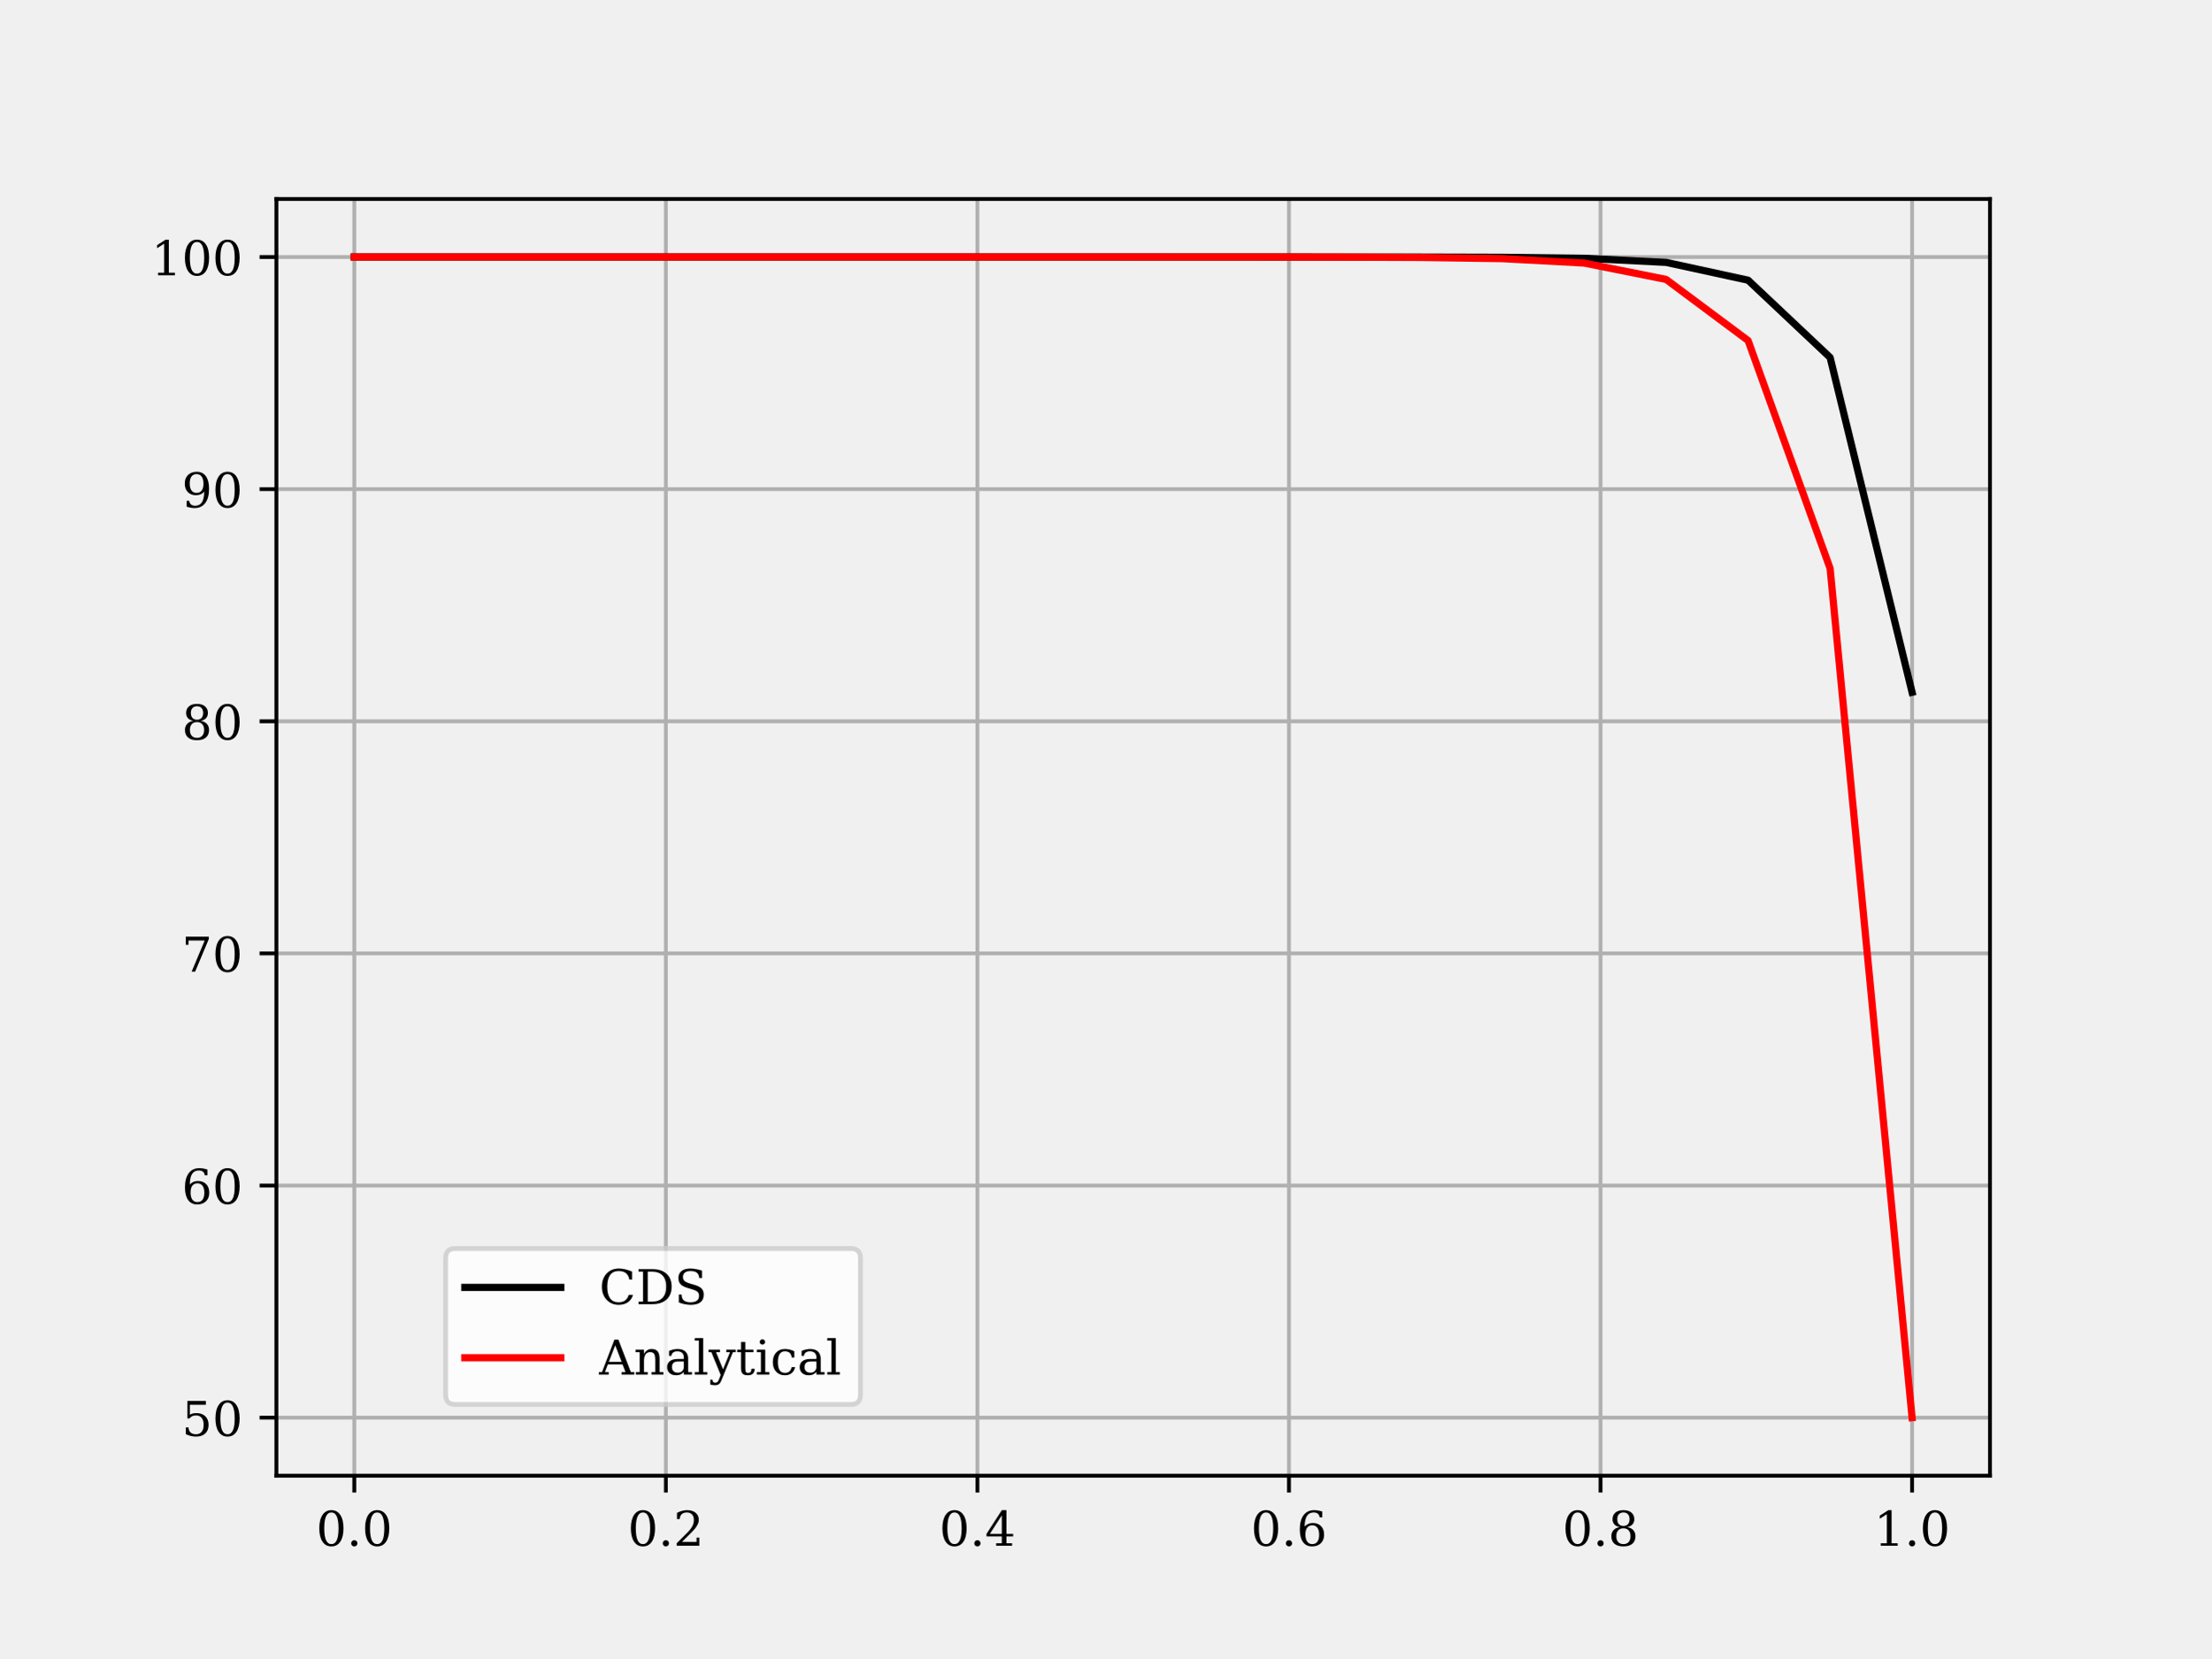
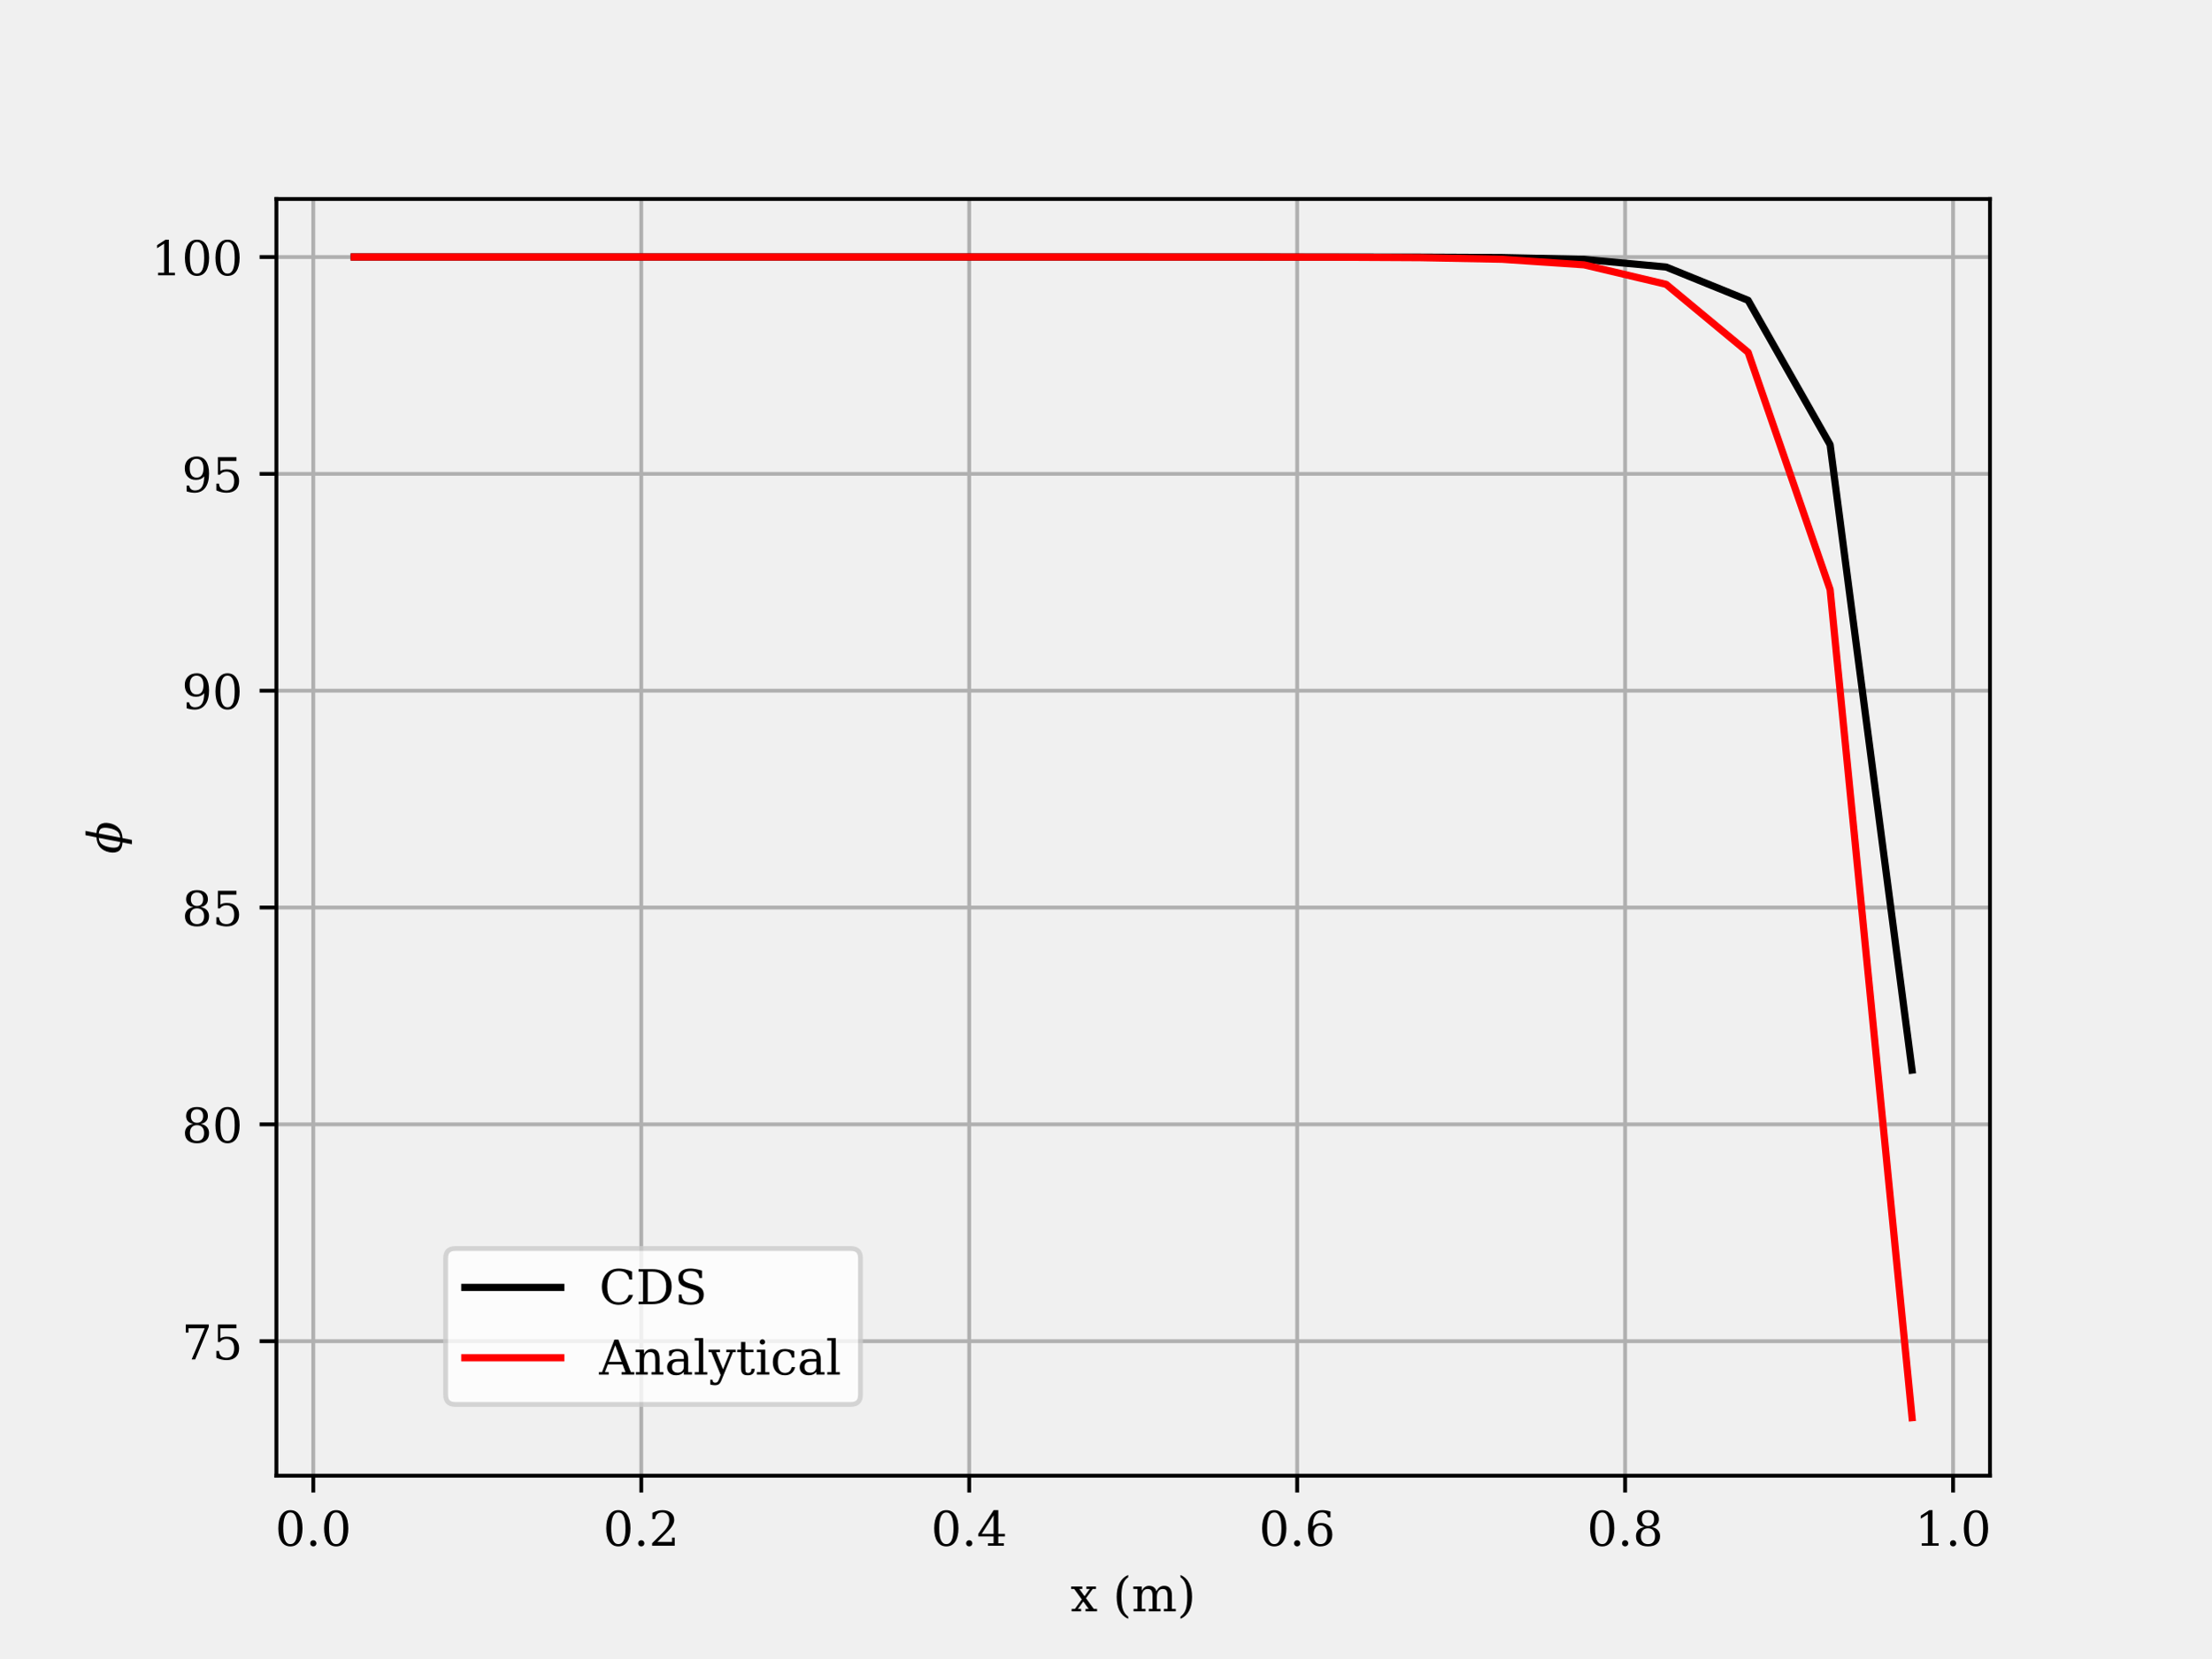
<svg xmlns="http://www.w3.org/2000/svg" xmlns:xlink="http://www.w3.org/1999/xlink" height="345.6pt" version="1.1" viewBox="0 0 460.8 345.6" width="460.8pt">
  <defs>
    <style type="text/css">*{stroke-linecap:butt;stroke-linejoin:round;}</style>
  </defs>
  <g id="figure_1">
    <g id="patch_1">
      <path d="M 0 345.6  L 460.8 345.6  L 460.8 0  L 0 0  z " style="fill:none;" />
    </g>
    <g id="axes_1">
      <g id="patch_2">
        <path d="M 57.6 307.584  L 414.72 307.584  L 414.72 41.472  L 57.6 41.472  z " style="fill:none;" />
      </g>
      <g id="matplotlib.axis_1">
        <g id="xtick_1">
          <g id="line2d_1">
-             <path clip-path="url(#p022696ef06)" d="M 73.833 307.584  L 73.833 41.472  " style="fill:none;stroke:#b0b0b0;stroke-linecap:square;stroke-width:0.8;" />
+             <path clip-path="url(#p934cf7abd0)" d="M 65.289 307.584  L 65.289 41.472  " style="fill:none;stroke:#b0b0b0;stroke-linecap:square;stroke-width:0.8;" />
          </g>
          <g id="line2d_2">
            <defs>
-               <path d="M 0 0  L 0 3.5  " id="m796ed88a28" style="stroke:#000000;stroke-width:0.8;" />
+               <path d="M 0 0  L 0 3.5  " id="m7d85e6bd20" style="stroke:#000000;stroke-width:0.8;" />
            </defs>
            <g>
-               <use style="stroke:#000000;stroke-width:0.8;" x="73.833" xlink:href="#m796ed88a28" y="307.584" />
+               <use style="stroke:#000000;stroke-width:0.8;" x="65.289" xlink:href="#m7d85e6bd20" y="307.584" />
            </g>
          </g>
          <g id="text_1">
-             <g transform="translate(65.88116 322.1824)scale(0.1 -0.1)">
+             <g transform="translate(57.33762 322.1824)scale(0.1 -0.1)">
              <defs>
                <path d="M 2034 219  Q 2513 219 2750 744  Q 2988 1269 2988 2328  Q 2988 3391 2750 3916  Q 2513 4441 2034 4441  Q 1556 4441 1318 3916  Q 1081 3391 1081 2328  Q 1081 1269 1318 744  Q 1556 219 2034 219  z M 2034 -91  Q 1275 -91 848 546  Q 422 1184 422 2328  Q 422 3475 848 4112  Q 1275 4750 2034 4750  Q 2797 4750 3222 4112  Q 3647 3475 3647 2328  Q 3647 1184 3222 546  Q 2797 -91 2034 -91  z " id="DejaVuSerif-30" transform="scale(0.015625)" />
                <path d="M 603 325  Q 603 500 722 622  Q 841 744 1019 744  Q 1191 744 1312 622  Q 1434 500 1434 325  Q 1434 153 1312 31  Q 1191 -91 1019 -91  Q 841 -91 722 29  Q 603 150 603 325  z " id="DejaVuSerif-2e" transform="scale(0.015625)" />
              </defs>
              <use xlink:href="#DejaVuSerif-30" />
              <use x="63.623" xlink:href="#DejaVuSerif-2e" />
              <use x="95.41" xlink:href="#DejaVuSerif-30" />
            </g>
          </g>
        </g>
        <g id="xtick_2">
          <g id="line2d_3">
-             <path clip-path="url(#p022696ef06)" d="M 138.764 307.584  L 138.764 41.472  " style="fill:none;stroke:#b0b0b0;stroke-linecap:square;stroke-width:0.8;" />
+             <path clip-path="url(#p934cf7abd0)" d="M 133.638 307.584  L 133.638 41.472  " style="fill:none;stroke:#b0b0b0;stroke-linecap:square;stroke-width:0.8;" />
          </g>
          <g id="line2d_4">
            <g>
-               <use style="stroke:#000000;stroke-width:0.8;" x="138.764" xlink:href="#m796ed88a28" y="307.584" />
+               <use style="stroke:#000000;stroke-width:0.8;" x="133.638" xlink:href="#m7d85e6bd20" y="307.584" />
            </g>
          </g>
          <g id="text_2">
-             <g transform="translate(130.8121 322.1824)scale(0.1 -0.1)">
+             <g transform="translate(125.6859 322.1824)scale(0.1 -0.1)">
              <defs>
                <path d="M 819 3553  L 469 3553  L 469 4384  Q 803 4563 1142 4656  Q 1481 4750 1806 4750  Q 2534 4750 2956 4397  Q 3378 4044 3378 3438  Q 3378 2753 2422 1800  Q 2347 1728 2309 1691  L 1131 513  L 3078 513  L 3078 1088  L 3444 1088  L 3444 0  L 434 0  L 434 341  L 1850 1753  Q 2319 2222 2519 2614  Q 2719 3006 2719 3438  Q 2719 3909 2473 4175  Q 2228 4441 1797 4441  Q 1350 4441 1106 4219  Q 863 3997 819 3553  z " id="DejaVuSerif-32" transform="scale(0.015625)" />
              </defs>
              <use xlink:href="#DejaVuSerif-30" />
              <use x="63.623" xlink:href="#DejaVuSerif-2e" />
              <use x="95.41" xlink:href="#DejaVuSerif-32" />
            </g>
          </g>
        </g>
        <g id="xtick_3">
          <g id="line2d_5">
-             <path clip-path="url(#p022696ef06)" d="M 203.695 307.584  L 203.695 41.472  " style="fill:none;stroke:#b0b0b0;stroke-linecap:square;stroke-width:0.8;" />
+             <path clip-path="url(#p934cf7abd0)" d="M 201.986 307.584  L 201.986 41.472  " style="fill:none;stroke:#b0b0b0;stroke-linecap:square;stroke-width:0.8;" />
          </g>
          <g id="line2d_6">
            <g>
-               <use style="stroke:#000000;stroke-width:0.8;" x="203.695" xlink:href="#m796ed88a28" y="307.584" />
+               <use style="stroke:#000000;stroke-width:0.8;" x="201.986" xlink:href="#m7d85e6bd20" y="307.584" />
            </g>
          </g>
          <g id="text_3">
-             <g transform="translate(195.743 322.1824)scale(0.1 -0.1)">
+             <g transform="translate(194.0343 322.1824)scale(0.1 -0.1)">
              <defs>
                <path d="M 2234 1581  L 2234 4063  L 641 1581  L 2234 1581  z M 3609 0  L 1484 0  L 1484 331  L 2234 331  L 2234 1247  L 197 1247  L 197 1588  L 2241 4750  L 2859 4750  L 2859 1581  L 3750 1581  L 3750 1247  L 2859 1247  L 2859 331  L 3609 331  L 3609 0  z " id="DejaVuSerif-34" transform="scale(0.015625)" />
              </defs>
              <use xlink:href="#DejaVuSerif-30" />
              <use x="63.623" xlink:href="#DejaVuSerif-2e" />
              <use x="95.41" xlink:href="#DejaVuSerif-34" />
            </g>
          </g>
        </g>
        <g id="xtick_4">
          <g id="line2d_7">
-             <path clip-path="url(#p022696ef06)" d="M 268.625 307.584  L 268.625 41.472  " style="fill:none;stroke:#b0b0b0;stroke-linecap:square;stroke-width:0.8;" />
+             <path clip-path="url(#p934cf7abd0)" d="M 270.334 307.584  L 270.334 41.472  " style="fill:none;stroke:#b0b0b0;stroke-linecap:square;stroke-width:0.8;" />
          </g>
          <g id="line2d_8">
            <g>
-               <use style="stroke:#000000;stroke-width:0.8;" x="268.625" xlink:href="#m796ed88a28" y="307.584" />
+               <use style="stroke:#000000;stroke-width:0.8;" x="270.334" xlink:href="#m7d85e6bd20" y="307.584" />
            </g>
          </g>
          <g id="text_4">
-             <g transform="translate(260.6739 322.1824)scale(0.1 -0.1)">
+             <g transform="translate(262.3826 322.1824)scale(0.1 -0.1)">
              <defs>
                <path d="M 2094 219  Q 2534 219 2771 542  Q 3009 866 3009 1472  Q 3009 2078 2771 2401  Q 2534 2725 2094 2725  Q 1647 2725 1412 2412  Q 1178 2100 1178 1509  Q 1178 888 1415 553  Q 1653 219 2094 219  z M 1075 2569  Q 1288 2803 1556 2918  Q 1825 3034 2163 3034  Q 2859 3034 3264 2615  Q 3669 2197 3669 1472  Q 3669 763 3233 336  Q 2797 -91 2069 -91  Q 1278 -91 853 498  Q 428 1088 428 2181  Q 428 3406 931 4078  Q 1434 4750 2350 4750  Q 2597 4750 2869 4703  Q 3141 4656 3425 4563  L 3425 3794  L 3072 3794  Q 3034 4109 2831 4275  Q 2628 4441 2284 4441  Q 1678 4441 1381 3981  Q 1084 3522 1075 2569  z " id="DejaVuSerif-36" transform="scale(0.015625)" />
              </defs>
              <use xlink:href="#DejaVuSerif-30" />
              <use x="63.623" xlink:href="#DejaVuSerif-2e" />
              <use x="95.41" xlink:href="#DejaVuSerif-36" />
            </g>
          </g>
        </g>
        <g id="xtick_5">
          <g id="line2d_9">
-             <path clip-path="url(#p022696ef06)" d="M 333.556 307.584  L 333.556 41.472  " style="fill:none;stroke:#b0b0b0;stroke-linecap:square;stroke-width:0.8;" />
+             <path clip-path="url(#p934cf7abd0)" d="M 338.682 307.584  L 338.682 41.472  " style="fill:none;stroke:#b0b0b0;stroke-linecap:square;stroke-width:0.8;" />
          </g>
          <g id="line2d_10">
            <g>
-               <use style="stroke:#000000;stroke-width:0.8;" x="333.556" xlink:href="#m796ed88a28" y="307.584" />
+               <use style="stroke:#000000;stroke-width:0.8;" x="338.682" xlink:href="#m7d85e6bd20" y="307.584" />
            </g>
          </g>
          <g id="text_5">
-             <g transform="translate(325.6048 322.1824)scale(0.1 -0.1)">
+             <g transform="translate(330.7309 322.1824)scale(0.1 -0.1)">
              <defs>
                <path d="M 2981 1275  Q 2981 1775 2732 2051  Q 2484 2328 2034 2328  Q 1584 2328 1336 2051  Q 1088 1775 1088 1275  Q 1088 772 1336 495  Q 1584 219 2034 219  Q 2484 219 2732 495  Q 2981 772 2981 1275  z M 2853 3541  Q 2853 3966 2637 4203  Q 2422 4441 2034 4441  Q 1650 4441 1433 4203  Q 1216 3966 1216 3541  Q 1216 3113 1433 2875  Q 1650 2638 2034 2638  Q 2422 2638 2637 2875  Q 2853 3113 2853 3541  z M 2516 2484  Q 3047 2413 3344 2092  Q 3641 1772 3641 1275  Q 3641 619 3225 264  Q 2809 -91 2034 -91  Q 1263 -91 845 264  Q 428 619 428 1275  Q 428 1772 725 2092  Q 1022 2413 1556 2484  Q 1084 2569 832 2842  Q 581 3116 581 3541  Q 581 4103 968 4426  Q 1356 4750 2034 4750  Q 2713 4750 3100 4426  Q 3488 4103 3488 3541  Q 3488 3116 3236 2842  Q 2984 2569 2516 2484  z " id="DejaVuSerif-38" transform="scale(0.015625)" />
              </defs>
              <use xlink:href="#DejaVuSerif-30" />
              <use x="63.623" xlink:href="#DejaVuSerif-2e" />
              <use x="95.41" xlink:href="#DejaVuSerif-38" />
            </g>
          </g>
        </g>
        <g id="xtick_6">
          <g id="line2d_11">
-             <path clip-path="url(#p022696ef06)" d="M 398.487 307.584  L 398.487 41.472  " style="fill:none;stroke:#b0b0b0;stroke-linecap:square;stroke-width:0.8;" />
+             <path clip-path="url(#p934cf7abd0)" d="M 407.031 307.584  L 407.031 41.472  " style="fill:none;stroke:#b0b0b0;stroke-linecap:square;stroke-width:0.8;" />
          </g>
          <g id="line2d_12">
            <g>
-               <use style="stroke:#000000;stroke-width:0.8;" x="398.487" xlink:href="#m796ed88a28" y="307.584" />
+               <use style="stroke:#000000;stroke-width:0.8;" x="407.031" xlink:href="#m7d85e6bd20" y="307.584" />
            </g>
          </g>
          <g id="text_6">
-             <g transform="translate(390.5357 322.1824)scale(0.1 -0.1)">
+             <g transform="translate(399.0793 322.1824)scale(0.1 -0.1)">
              <defs>
                <path d="M 909 0  L 909 331  L 1722 331  L 1722 4213  L 781 3603  L 781 4013  L 1919 4750  L 2350 4750  L 2350 331  L 3163 331  L 3163 0  L 909 0  z " id="DejaVuSerif-31" transform="scale(0.015625)" />
              </defs>
              <use xlink:href="#DejaVuSerif-31" />
              <use x="63.623" xlink:href="#DejaVuSerif-2e" />
              <use x="95.41" xlink:href="#DejaVuSerif-30" />
            </g>
+           </g>
+         </g>
+         <g id="text_7">
+           <g transform="translate(223.1084 335.8606)scale(0.1 -0.1)">
+             <defs>
+               <path d="M 1863 2028  L 2559 2988  L 2113 2988  L 2113 3322  L 3391 3322  L 3391 2988  L 2950 2988  L 2059 1759  L 3097 331  L 3531 331  L 3531 0  L 1997 0  L 1997 331  L 2419 331  L 1697 1325  L 972 331  L 1403 331  L 1403 0  L 141 0  L 141 331  L 581 331  L 1497 1594  L 488 2988  L 78 2988  L 78 3322  L 1563 3322  L 1563 2988  L 1166 2988  L 1863 2028  z " id="DejaVuSerif-78" transform="scale(0.015625)" />
+               <path id="DejaVuSerif-20" transform="scale(0.015625)" />
+               <path d="M 2041 -997  Q 1281 -656 893 83  Q 506 822 506 1931  Q 506 3044 893 3783  Q 1281 4522 2041 4863  L 2041 4556  Q 1559 4225 1350 3623  Q 1141 3022 1141 1931  Q 1141 844 1350 242  Q 1559 -359 2041 -691  L 2041 -997  z " id="DejaVuSerif-28" transform="scale(0.015625)" />
+               <path d="M 3316 2675  Q 3481 3041 3739 3227  Q 3997 3413 4341 3413  Q 4863 3413 5119 3089  Q 5375 2766 5375 2113  L 5375 331  L 5894 331  L 5894 0  L 4300 0  L 4300 331  L 4800 331  L 4800 2047  Q 4800 2556 4650 2772  Q 4500 2988 4153 2988  Q 3769 2988 3567 2697  Q 3366 2406 3366 1850  L 3366 331  L 3866 331  L 3866 0  L 2291 0  L 2291 331  L 2791 331  L 2791 2069  Q 2791 2566 2641 2777  Q 2491 2988 2144 2988  Q 1759 2988 1557 2697  Q 1356 2406 1356 1850  L 1356 331  L 1856 331  L 1856 0  L 263 0  L 263 331  L 781 331  L 781 2994  L 231 2994  L 231 3322  L 1356 3322  L 1356 2731  Q 1516 3063 1762 3238  Q 2009 3413 2322 3413  Q 2709 3413 2968 3220  Q 3228 3028 3316 2675  z " id="DejaVuSerif-6d" transform="scale(0.015625)" />
+               <path d="M 453 -997  L 453 -691  Q 934 -359 1145 242  Q 1356 844 1356 1931  Q 1356 3022 1145 3623  Q 934 4225 453 4556  L 453 4863  Q 1216 4522 1603 3783  Q 1991 3044 1991 1931  Q 1991 822 1603 83  Q 1216 -656 453 -997  z " id="DejaVuSerif-29" transform="scale(0.015625)" />
+             </defs>
+             <use xlink:href="#DejaVuSerif-78" />
+             <use x="56.396" xlink:href="#DejaVuSerif-20" />
+             <use x="88.184" xlink:href="#DejaVuSerif-28" />
+             <use x="127.197" xlink:href="#DejaVuSerif-6d" />
+             <use x="222.021" xlink:href="#DejaVuSerif-29" />
          </g>
        </g>
      </g>
      <g id="matplotlib.axis_2">
        <g id="ytick_1">
          <g id="line2d_13">
-             <path clip-path="url(#p022696ef06)" d="M 57.6 295.488  L 414.72 295.488  " style="fill:none;stroke:#b0b0b0;stroke-linecap:square;stroke-width:0.8;" />
+             <path clip-path="url(#p934cf7abd0)" d="M 57.6 279.551  L 414.72 279.551  " style="fill:none;stroke:#b0b0b0;stroke-linecap:square;stroke-width:0.8;" />
          </g>
          <g id="line2d_14">
            <defs>
-               <path d="M 0 0  L -3.5 0  " id="mfc58b69ab9" style="stroke:#000000;stroke-width:0.8;" />
+               <path d="M 0 0  L -3.5 0  " id="mcf8282a48e" style="stroke:#000000;stroke-width:0.8;" />
            </defs>
            <g>
-               <use style="stroke:#000000;stroke-width:0.8;" x="57.6" xlink:href="#mfc58b69ab9" y="295.488" />
-             </g>
-           </g>
-           <g id="text_7">
-             <g transform="translate(37.875 299.2872)scale(0.1 -0.1)">
-               <defs>
+               <use style="stroke:#000000;stroke-width:0.8;" x="57.6" xlink:href="#mcf8282a48e" y="279.551" />
+             </g>
+           </g>
+           <g id="text_8">
+             <g transform="translate(37.875 283.3503)scale(0.1 -0.1)">
+               <defs>
+                 <path d="M 3609 4347  L 1784 0  L 1319 0  L 3059 4153  L 903 4153  L 903 3578  L 538 3578  L 538 4666  L 3609 4666  L 3609 4347  z " id="DejaVuSerif-37" transform="scale(0.015625)" />
                <path d="M 3219 4666  L 3219 4153  L 1081 4153  L 1081 2816  Q 1244 2928 1461 2984  Q 1678 3041 1947 3041  Q 2703 3041 3140 2622  Q 3578 2203 3578 1478  Q 3578 738 3136 323  Q 2694 -91 1894 -91  Q 1572 -91 1234 -12  Q 897 66 544 225  L 544 1131  L 897 1131  Q 925 688 1179 453  Q 1434 219 1894 219  Q 2388 219 2653 544  Q 2919 869 2919 1478  Q 2919 2084 2655 2407  Q 2391 2731 1894 2731  Q 1613 2731 1398 2631  Q 1184 2531 1019 2322  L 750 2322  L 750 4666  L 3219 4666  z " id="DejaVuSerif-35" transform="scale(0.015625)" />
              </defs>
-               <use xlink:href="#DejaVuSerif-35" />
-               <use x="63.623" xlink:href="#DejaVuSerif-30" />
+               <use xlink:href="#DejaVuSerif-37" />
+               <use x="63.623" xlink:href="#DejaVuSerif-35" />
            </g>
          </g>
        </g>
        <g id="ytick_2">
          <g id="line2d_15">
-             <path clip-path="url(#p022696ef06)" d="M 57.6 247.104  L 414.72 247.104  " style="fill:none;stroke:#b0b0b0;stroke-linecap:square;stroke-width:0.8;" />
+             <path clip-path="url(#p934cf7abd0)" d="M 57.6 234.354  L 414.72 234.354  " style="fill:none;stroke:#b0b0b0;stroke-linecap:square;stroke-width:0.8;" />
          </g>
          <g id="line2d_16">
            <g>
-               <use style="stroke:#000000;stroke-width:0.8;" x="57.6" xlink:href="#mfc58b69ab9" y="247.104" />
-             </g>
-           </g>
-           <g id="text_8">
-             <g transform="translate(37.875 250.9032)scale(0.1 -0.1)">
-               <use xlink:href="#DejaVuSerif-36" />
+               <use style="stroke:#000000;stroke-width:0.8;" x="57.6" xlink:href="#mcf8282a48e" y="234.354" />
+             </g>
+           </g>
+           <g id="text_9">
+             <g transform="translate(37.875 238.1536)scale(0.1 -0.1)">
+               <use xlink:href="#DejaVuSerif-38" />
              <use x="63.623" xlink:href="#DejaVuSerif-30" />
            </g>
          </g>
        </g>
        <g id="ytick_3">
          <g id="line2d_17">
-             <path clip-path="url(#p022696ef06)" d="M 57.6 198.72  L 414.72 198.72  " style="fill:none;stroke:#b0b0b0;stroke-linecap:square;stroke-width:0.8;" />
+             <path clip-path="url(#p934cf7abd0)" d="M 57.6 189.158  L 414.72 189.158  " style="fill:none;stroke:#b0b0b0;stroke-linecap:square;stroke-width:0.8;" />
          </g>
          <g id="line2d_18">
            <g>
-               <use style="stroke:#000000;stroke-width:0.8;" x="57.6" xlink:href="#mfc58b69ab9" y="198.72" />
-             </g>
-           </g>
-           <g id="text_9">
-             <g transform="translate(37.875 202.5192)scale(0.1 -0.1)">
-               <defs>
-                 <path d="M 3609 4347  L 1784 0  L 1319 0  L 3059 4153  L 903 4153  L 903 3578  L 538 3578  L 538 4666  L 3609 4666  L 3609 4347  z " id="DejaVuSerif-37" transform="scale(0.015625)" />
-               </defs>
-               <use xlink:href="#DejaVuSerif-37" />
-               <use x="63.623" xlink:href="#DejaVuSerif-30" />
+               <use style="stroke:#000000;stroke-width:0.8;" x="57.6" xlink:href="#mcf8282a48e" y="189.158" />
+             </g>
+           </g>
+           <g id="text_10">
+             <g transform="translate(37.875 192.957)scale(0.1 -0.1)">
+               <use xlink:href="#DejaVuSerif-38" />
+               <use x="63.623" xlink:href="#DejaVuSerif-35" />
            </g>
          </g>
        </g>
        <g id="ytick_4">
          <g id="line2d_19">
-             <path clip-path="url(#p022696ef06)" d="M 57.6 150.336  L 414.72 150.336  " style="fill:none;stroke:#b0b0b0;stroke-linecap:square;stroke-width:0.8;" />
+             <path clip-path="url(#p934cf7abd0)" d="M 57.6 143.961  L 414.72 143.961  " style="fill:none;stroke:#b0b0b0;stroke-linecap:square;stroke-width:0.8;" />
          </g>
          <g id="line2d_20">
            <g>
-               <use style="stroke:#000000;stroke-width:0.8;" x="57.6" xlink:href="#mfc58b69ab9" y="150.336" />
-             </g>
-           </g>
-           <g id="text_10">
-             <g transform="translate(37.875 154.1352)scale(0.1 -0.1)">
-               <use xlink:href="#DejaVuSerif-38" />
+               <use style="stroke:#000000;stroke-width:0.8;" x="57.6" xlink:href="#mcf8282a48e" y="143.961" />
+             </g>
+           </g>
+           <g id="text_11">
+             <g transform="translate(37.875 147.7604)scale(0.1 -0.1)">
+               <defs>
+                 <path d="M 2994 2091  Q 2784 1856 2512 1740  Q 2241 1625 1900 1625  Q 1206 1625 804 2044  Q 403 2463 403 3188  Q 403 3897 839 4323  Q 1275 4750 2003 4750  Q 2794 4750 3217 4161  Q 3641 3572 3641 2478  Q 3641 1253 3137 581  Q 2634 -91 1722 -91  Q 1475 -91 1203 -44  Q 931 3 647 97  L 647 872  L 997 872  Q 1038 556 1241 387  Q 1444 219 1784 219  Q 2391 219 2687 676  Q 2984 1134 2994 2091  z M 1978 4441  Q 1534 4441 1298 4117  Q 1063 3794 1063 3188  Q 1063 2581 1298 2256  Q 1534 1931 1978 1931  Q 2422 1931 2658 2245  Q 2894 2559 2894 3150  Q 2894 3772 2656 4106  Q 2419 4441 1978 4441  z " id="DejaVuSerif-39" transform="scale(0.015625)" />
+               </defs>
+               <use xlink:href="#DejaVuSerif-39" />
              <use x="63.623" xlink:href="#DejaVuSerif-30" />
            </g>
          </g>
        </g>
        <g id="ytick_5">
          <g id="line2d_21">
-             <path clip-path="url(#p022696ef06)" d="M 57.6 101.952  L 414.72 101.952  " style="fill:none;stroke:#b0b0b0;stroke-linecap:square;stroke-width:0.8;" />
+             <path clip-path="url(#p934cf7abd0)" d="M 57.6 98.765  L 414.72 98.765  " style="fill:none;stroke:#b0b0b0;stroke-linecap:square;stroke-width:0.8;" />
          </g>
          <g id="line2d_22">
            <g>
-               <use style="stroke:#000000;stroke-width:0.8;" x="57.6" xlink:href="#mfc58b69ab9" y="101.952" />
-             </g>
-           </g>
-           <g id="text_11">
-             <g transform="translate(37.875 105.7512)scale(0.1 -0.1)">
-               <defs>
-                 <path d="M 2994 2091  Q 2784 1856 2512 1740  Q 2241 1625 1900 1625  Q 1206 1625 804 2044  Q 403 2463 403 3188  Q 403 3897 839 4323  Q 1275 4750 2003 4750  Q 2794 4750 3217 4161  Q 3641 3572 3641 2478  Q 3641 1253 3137 581  Q 2634 -91 1722 -91  Q 1475 -91 1203 -44  Q 931 3 647 97  L 647 872  L 997 872  Q 1038 556 1241 387  Q 1444 219 1784 219  Q 2391 219 2687 676  Q 2984 1134 2994 2091  z M 1978 4441  Q 1534 4441 1298 4117  Q 1063 3794 1063 3188  Q 1063 2581 1298 2256  Q 1534 1931 1978 1931  Q 2422 1931 2658 2245  Q 2894 2559 2894 3150  Q 2894 3772 2656 4106  Q 2419 4441 1978 4441  z " id="DejaVuSerif-39" transform="scale(0.015625)" />
-               </defs>
+               <use style="stroke:#000000;stroke-width:0.8;" x="57.6" xlink:href="#mcf8282a48e" y="98.765" />
+             </g>
+           </g>
+           <g id="text_12">
+             <g transform="translate(37.875 102.5638)scale(0.1 -0.1)">
              <use xlink:href="#DejaVuSerif-39" />
-               <use x="63.623" xlink:href="#DejaVuSerif-30" />
+               <use x="63.623" xlink:href="#DejaVuSerif-35" />
            </g>
          </g>
        </g>
        <g id="ytick_6">
          <g id="line2d_23">
-             <path clip-path="url(#p022696ef06)" d="M 57.6 53.568  L 414.72 53.568  " style="fill:none;stroke:#b0b0b0;stroke-linecap:square;stroke-width:0.8;" />
+             <path clip-path="url(#p934cf7abd0)" d="M 57.6 53.568  L 414.72 53.568  " style="fill:none;stroke:#b0b0b0;stroke-linecap:square;stroke-width:0.8;" />
          </g>
          <g id="line2d_24">
            <g>
-               <use style="stroke:#000000;stroke-width:0.8;" x="57.6" xlink:href="#mfc58b69ab9" y="53.568" />
-             </g>
-           </g>
-           <g id="text_12">
+               <use style="stroke:#000000;stroke-width:0.8;" x="57.6" xlink:href="#mcf8282a48e" y="53.568" />
+             </g>
+           </g>
+           <g id="text_13">
            <g transform="translate(31.5125 57.36722)scale(0.1 -0.1)">
              <use xlink:href="#DejaVuSerif-31" />
              <use x="63.623" xlink:href="#DejaVuSerif-30" />
              <use x="127.246" xlink:href="#DejaVuSerif-30" />
            </g>
          </g>
        </g>
+         <g id="text_14">
+           <g transform="translate(25.4125 177.978)rotate(-90)scale(0.1 -0.1)">
+             <defs>
+               <path d="M 2169 234  Q 2731 297 2975 584  Q 3281 950 3420 1662  Q 3559 2375 3394 2738  Q 3263 3031 2722 3091  L 2169 234  z M 1863 -1331  L 1284 -1331  L 1528 -81  Q 706 -16 413 388  Q 66 869 220 1662  Q 375 2456 906 2934  Q 1356 3338 2206 3403  L 2491 4863  L 3069 4863  L 2784 3403  Q 3606 3338 3900 2934  Q 4247 2456 4092 1662  Q 3938 869 3403 388  Q 2953 -16 2106 -81  L 1863 -1331  z M 1591 234  L 2144 3091  Q 1581 3031 1338 2738  Q 1031 2375 892 1662  Q 753 950 922 584  Q 1050 297 1591 234  z " id="DejaVuSerif-Italic-3d5" transform="scale(0.015625)" />
+             </defs>
+             <use transform="translate(0 0.015625)" xlink:href="#DejaVuSerif-Italic-3d5" />
+           </g>
+         </g>
      </g>
      <g id="line2d_25">
-         <path clip-path="url(#p022696ef06)" d="M 73.833 53.568  L 90.92 53.568  L 108.007 53.568  L 125.094 53.568  L 142.181 53.568  L 159.268 53.568  L 176.355 53.568  L 193.442 53.568  L 210.529 53.568  L 227.616 53.568  L 244.704 53.568  L 261.791 53.569  L 278.878 53.571  L 295.965 53.582  L 313.052 53.627  L 330.139 53.825  L 347.226 54.683  L 364.313 58.399  L 381.4 74.503  L 398.487 144.288  " style="fill:none;stroke:#000000;stroke-linecap:square;stroke-width:1.5;" />
+         <path clip-path="url(#p934cf7abd0)" d="M 73.833 53.568  L 90.92 53.568  L 108.007 53.568  L 125.094 53.568  L 142.181 53.568  L 159.268 53.568  L 176.355 53.568  L 193.442 53.568  L 210.529 53.568  L 227.616 53.568  L 244.704 53.568  L 261.791 53.569  L 278.878 53.574  L 295.965 53.594  L 313.052 53.679  L 330.139 54.049  L 347.226 55.651  L 364.313 62.594  L 381.4 92.68  L 398.487 223.055  " style="fill:none;stroke:#000000;stroke-linecap:square;stroke-width:1.5;" />
      </g>
      <g id="line2d_26">
-         <path clip-path="url(#p022696ef06)" d="M 73.833 53.568  L 90.92 53.568  L 108.007 53.568  L 125.094 53.568  L 142.181 53.568  L 159.268 53.568  L 176.355 53.568  L 193.442 53.568  L 210.529 53.568  L 227.616 53.568  L 244.704 53.57  L 261.791 53.574  L 278.878 53.592  L 295.965 53.658  L 313.052 53.904  L 330.139 54.821  L 347.226 58.238  L 364.313 70.978  L 381.4 118.466  L 398.487 295.488  " style="fill:none;stroke:#ff0000;stroke-linecap:square;stroke-width:1.5;" />
+         <path clip-path="url(#p934cf7abd0)" d="M 73.833 53.568  L 90.92 53.568  L 108.007 53.568  L 125.094 53.568  L 142.181 53.568  L 159.268 53.568  L 176.355 53.568  L 193.442 53.568  L 210.529 53.568  L 227.616 53.569  L 244.704 53.571  L 261.791 53.579  L 278.878 53.606  L 295.965 53.702  L 313.052 54.035  L 330.139 55.198  L 347.226 59.257  L 364.313 73.426  L 381.4 122.879  L 398.487 295.488  " style="fill:none;stroke:#ff0000;stroke-linecap:square;stroke-width:1.5;" />
      </g>
      <g id="patch_3">
        <path d="M 57.6 307.584  L 57.6 41.472  " style="fill:none;stroke:#000000;stroke-linecap:square;stroke-linejoin:miter;stroke-width:0.8;" />
      </g>
      <g id="patch_4">
        <path d="M 414.72 307.584  L 414.72 41.472  " style="fill:none;stroke:#000000;stroke-linecap:square;stroke-linejoin:miter;stroke-width:0.8;" />
      </g>
      <g id="patch_5">
        <path d="M 57.6 307.584  L 414.72 307.584  " style="fill:none;stroke:#000000;stroke-linecap:square;stroke-linejoin:miter;stroke-width:0.8;" />
      </g>
      <g id="patch_6">
        <path d="M 57.6 41.472  L 414.72 41.472  " style="fill:none;stroke:#000000;stroke-linecap:square;stroke-linejoin:miter;stroke-width:0.8;" />
      </g>
    </g>
    <g id="legend_1">
      <g id="patch_7">
        <path d="M 94.868 292.729  L 177.32 292.729  Q 179.32 292.729 179.32 290.729  L 179.32 262.231  Q 179.32 260.231 177.32 260.231  L 94.868 260.231  Q 92.868 260.231 92.868 262.231  L 92.868 290.729  Q 92.868 292.729 94.868 292.729  z " style="fill:#ffffff;opacity:0.8;stroke:#cccccc;stroke-linejoin:miter;" />
      </g>
      <g id="line2d_27">
        <path d="M 96.868 268.329  L 116.868 268.329  " style="fill:none;stroke:#000000;stroke-linecap:square;stroke-width:1.5;" />
      </g>
      <g id="line2d_28" />
-       <g id="text_13">
+       <g id="text_15">
        <g transform="translate(124.8684 271.8292)scale(0.1 -0.1)">
          <defs>
            <path d="M 4513 1234  Q 4306 581 3820 245  Q 3334 -91 2591 -91  Q 2134 -91 1743 65  Q 1353 222 1050 525  Q 700 875 529 1320  Q 359 1766 359 2328  Q 359 3416 987 4083  Q 1616 4750 2644 4750  Q 3025 4750 3456 4650  Q 3888 4550 4384 4347  L 4384 3272  L 4031 3272  Q 3916 3859 3567 4137  Q 3219 4416 2591 4416  Q 1844 4416 1459 3886  Q 1075 3356 1075 2328  Q 1075 1303 1459 773  Q 1844 244 2591 244  Q 3113 244 3450 492  Q 3788 741 3938 1234  L 4513 1234  z " id="DejaVuSerif-43" transform="scale(0.015625)" />
            <path d="M 1581 331  L 2163 331  Q 3072 331 3558 850  Q 4044 1369 4044 2338  Q 4044 3306 3559 3818  Q 3075 4331 2163 4331  L 1581 4331  L 1581 331  z M 353 0  L 353 331  L 947 331  L 947 4331  L 353 4331  L 353 4666  L 2209 4666  Q 3416 4666 4089 4050  Q 4763 3434 4763 2338  Q 4763 1238 4088 619  Q 3413 0 2209 0  L 353 0  z " id="DejaVuSerif-44" transform="scale(0.015625)" />
            <path d="M 594 225  L 594 1288  L 953 1284  Q 969 753 1261 498  Q 1553 244 2150 244  Q 2706 244 2998 464  Q 3291 684 3291 1106  Q 3291 1444 3114 1625  Q 2938 1806 2369 1978  L 1753 2163  Q 1084 2366 811 2669  Q 538 2972 538 3500  Q 538 4094 959 4422  Q 1381 4750 2144 4750  Q 2469 4750 2856 4679  Q 3244 4609 3681 4475  L 3681 3481  L 3328 3481  Q 3275 3975 2998 4195  Q 2722 4416 2156 4416  Q 1663 4416 1405 4214  Q 1147 4013 1147 3628  Q 1147 3294 1340 3103  Q 1534 2913 2163 2725  L 2741 2553  Q 3375 2363 3645 2067  Q 3916 1772 3916 1275  Q 3916 597 3481 253  Q 3047 -91 2188 -91  Q 1803 -91 1404 -12  Q 1006 66 594 225  z " id="DejaVuSerif-53" transform="scale(0.015625)" />
          </defs>
          <use xlink:href="#DejaVuSerif-43" />
          <use x="76.514" xlink:href="#DejaVuSerif-44" />
          <use x="156.689" xlink:href="#DejaVuSerif-53" />
        </g>
      </g>
      <g id="line2d_29">
        <path d="M 96.868 283.007  L 116.868 283.007  " style="fill:none;stroke:#ff0000;stroke-linecap:square;stroke-width:1.5;" />
      </g>
      <g id="line2d_30" />
-       <g id="text_14">
+       <g id="text_16">
        <g transform="translate(124.8684 286.5073)scale(0.1 -0.1)">
          <defs>
            <path d="M 1281 1691  L 2994 1691  L 2138 3909  L 1281 1691  z M -38 0  L -38 331  L 372 331  L 2034 4666  L 2559 4666  L 4225 331  L 4684 331  L 4684 0  L 2988 0  L 2988 331  L 3506 331  L 3116 1356  L 1153 1356  L 763 331  L 1275 331  L 1275 0  L -38 0  z " id="DejaVuSerif-41" transform="scale(0.015625)" />
            <path d="M 263 0  L 263 331  L 781 331  L 781 2988  L 231 2988  L 231 3322  L 1356 3322  L 1356 2731  Q 1516 3069 1770 3241  Q 2025 3413 2363 3413  Q 2913 3413 3172 3097  Q 3431 2781 3431 2113  L 3431 331  L 3944 331  L 3944 0  L 2356 0  L 2356 331  L 2853 331  L 2853 1931  Q 2853 2541 2703 2767  Q 2553 2994 2175 2994  Q 1775 2994 1565 2701  Q 1356 2409 1356 1850  L 1356 331  L 1856 331  L 1856 0  L 263 0  z " id="DejaVuSerif-6e" transform="scale(0.015625)" />
            <path d="M 2547 1044  L 2547 1747  L 1806 1747  Q 1378 1747 1168 1562  Q 959 1378 959 997  Q 959 650 1171 447  Q 1384 244 1747 244  Q 2106 244 2326 466  Q 2547 688 2547 1044  z M 3122 2075  L 3122 331  L 3634 331  L 3634 0  L 2547 0  L 2547 359  Q 2356 128 2106 18  Q 1856 -91 1522 -91  Q 969 -91 644 203  Q 319 497 319 997  Q 319 1513 691 1797  Q 1063 2081 1741 2081  L 2547 2081  L 2547 2309  Q 2547 2688 2317 2895  Q 2088 3103 1672 3103  Q 1328 3103 1125 2947  Q 922 2791 872 2484  L 575 2484  L 575 3156  Q 875 3284 1158 3348  Q 1441 3413 1709 3413  Q 2400 3413 2761 3070  Q 3122 2728 3122 2075  z " id="DejaVuSerif-61" transform="scale(0.015625)" />
            <path d="M 1313 331  L 1856 331  L 1856 0  L 184 0  L 184 331  L 738 331  L 738 4531  L 184 4531  L 184 4863  L 1313 4863  L 1313 331  z " id="DejaVuSerif-6c" transform="scale(0.015625)" />
            <path d="M 1381 -609  L 1600 -56  L 359 2988  L -19 2988  L -19 3322  L 1509 3322  L 1509 2988  L 978 2988  L 1913 703  L 2847 2988  L 2350 2988  L 2350 3322  L 3597 3322  L 3597 2988  L 3225 2988  L 1703 -750  Q 1547 -1138 1356 -1280  Q 1166 -1422 819 -1422  Q 672 -1422 517 -1397  Q 363 -1372 206 -1325  L 206 -691  L 500 -691  Q 519 -903 608 -995  Q 697 -1088 884 -1088  Q 1056 -1088 1161 -992  Q 1266 -897 1381 -609  z " id="DejaVuSerif-79" transform="scale(0.015625)" />
            <path d="M 691 2988  L 184 2988  L 184 3322  L 691 3322  L 691 4353  L 1269 4353  L 1269 3322  L 2350 3322  L 2350 2988  L 1269 2988  L 1269 878  Q 1269 456 1350 337  Q 1431 219 1650 219  Q 1875 219 1978 351  Q 2081 484 2088 781  L 2522 781  Q 2497 328 2275 118  Q 2053 -91 1600 -91  Q 1103 -91 897 129  Q 691 350 691 878  L 691 2988  z " id="DejaVuSerif-74" transform="scale(0.015625)" />
            <path d="M 622 4353  Q 622 4497 726 4603  Q 831 4709 978 4709  Q 1122 4709 1226 4603  Q 1331 4497 1331 4353  Q 1331 4206 1228 4103  Q 1125 4000 978 4000  Q 831 4000 726 4103  Q 622 4206 622 4353  z M 1356 331  L 1900 331  L 1900 0  L 231 0  L 231 331  L 781 331  L 781 2988  L 231 2988  L 231 3322  L 1356 3322  L 1356 331  z " id="DejaVuSerif-69" transform="scale(0.015625)" />
            <path d="M 3291 997  Q 3169 466 2822 187  Q 2475 -91 1925 -91  Q 1200 -91 759 389  Q 319 869 319 1663  Q 319 2459 759 2936  Q 1200 3413 1925 3413  Q 2241 3413 2553 3339  Q 2866 3266 3181 3116  L 3181 2266  L 2847 2266  Q 2781 2703 2561 2903  Q 2341 3103 1931 3103  Q 1466 3103 1228 2742  Q 991 2381 991 1663  Q 991 944 1227 581  Q 1463 219 1931 219  Q 2303 219 2525 412  Q 2747 606 2828 997  L 3291 997  z " id="DejaVuSerif-63" transform="scale(0.015625)" />
          </defs>
          <use xlink:href="#DejaVuSerif-41" />
          <use x="72.217" xlink:href="#DejaVuSerif-6e" />
          <use x="136.621" xlink:href="#DejaVuSerif-61" />
          <use x="196.24" xlink:href="#DejaVuSerif-6c" />
          <use x="228.223" xlink:href="#DejaVuSerif-79" />
          <use x="284.717" xlink:href="#DejaVuSerif-74" />
          <use x="324.902" xlink:href="#DejaVuSerif-69" />
          <use x="356.885" xlink:href="#DejaVuSerif-63" />
          <use x="412.891" xlink:href="#DejaVuSerif-61" />
          <use x="472.51" xlink:href="#DejaVuSerif-6c" />
        </g>
      </g>
    </g>
  </g>
  <defs>
-     <clipPath id="p022696ef06">
+     <clipPath id="p934cf7abd0">
      <rect height="266.112" width="357.12" x="57.6" y="41.472" />
    </clipPath>
  </defs>
</svg>
